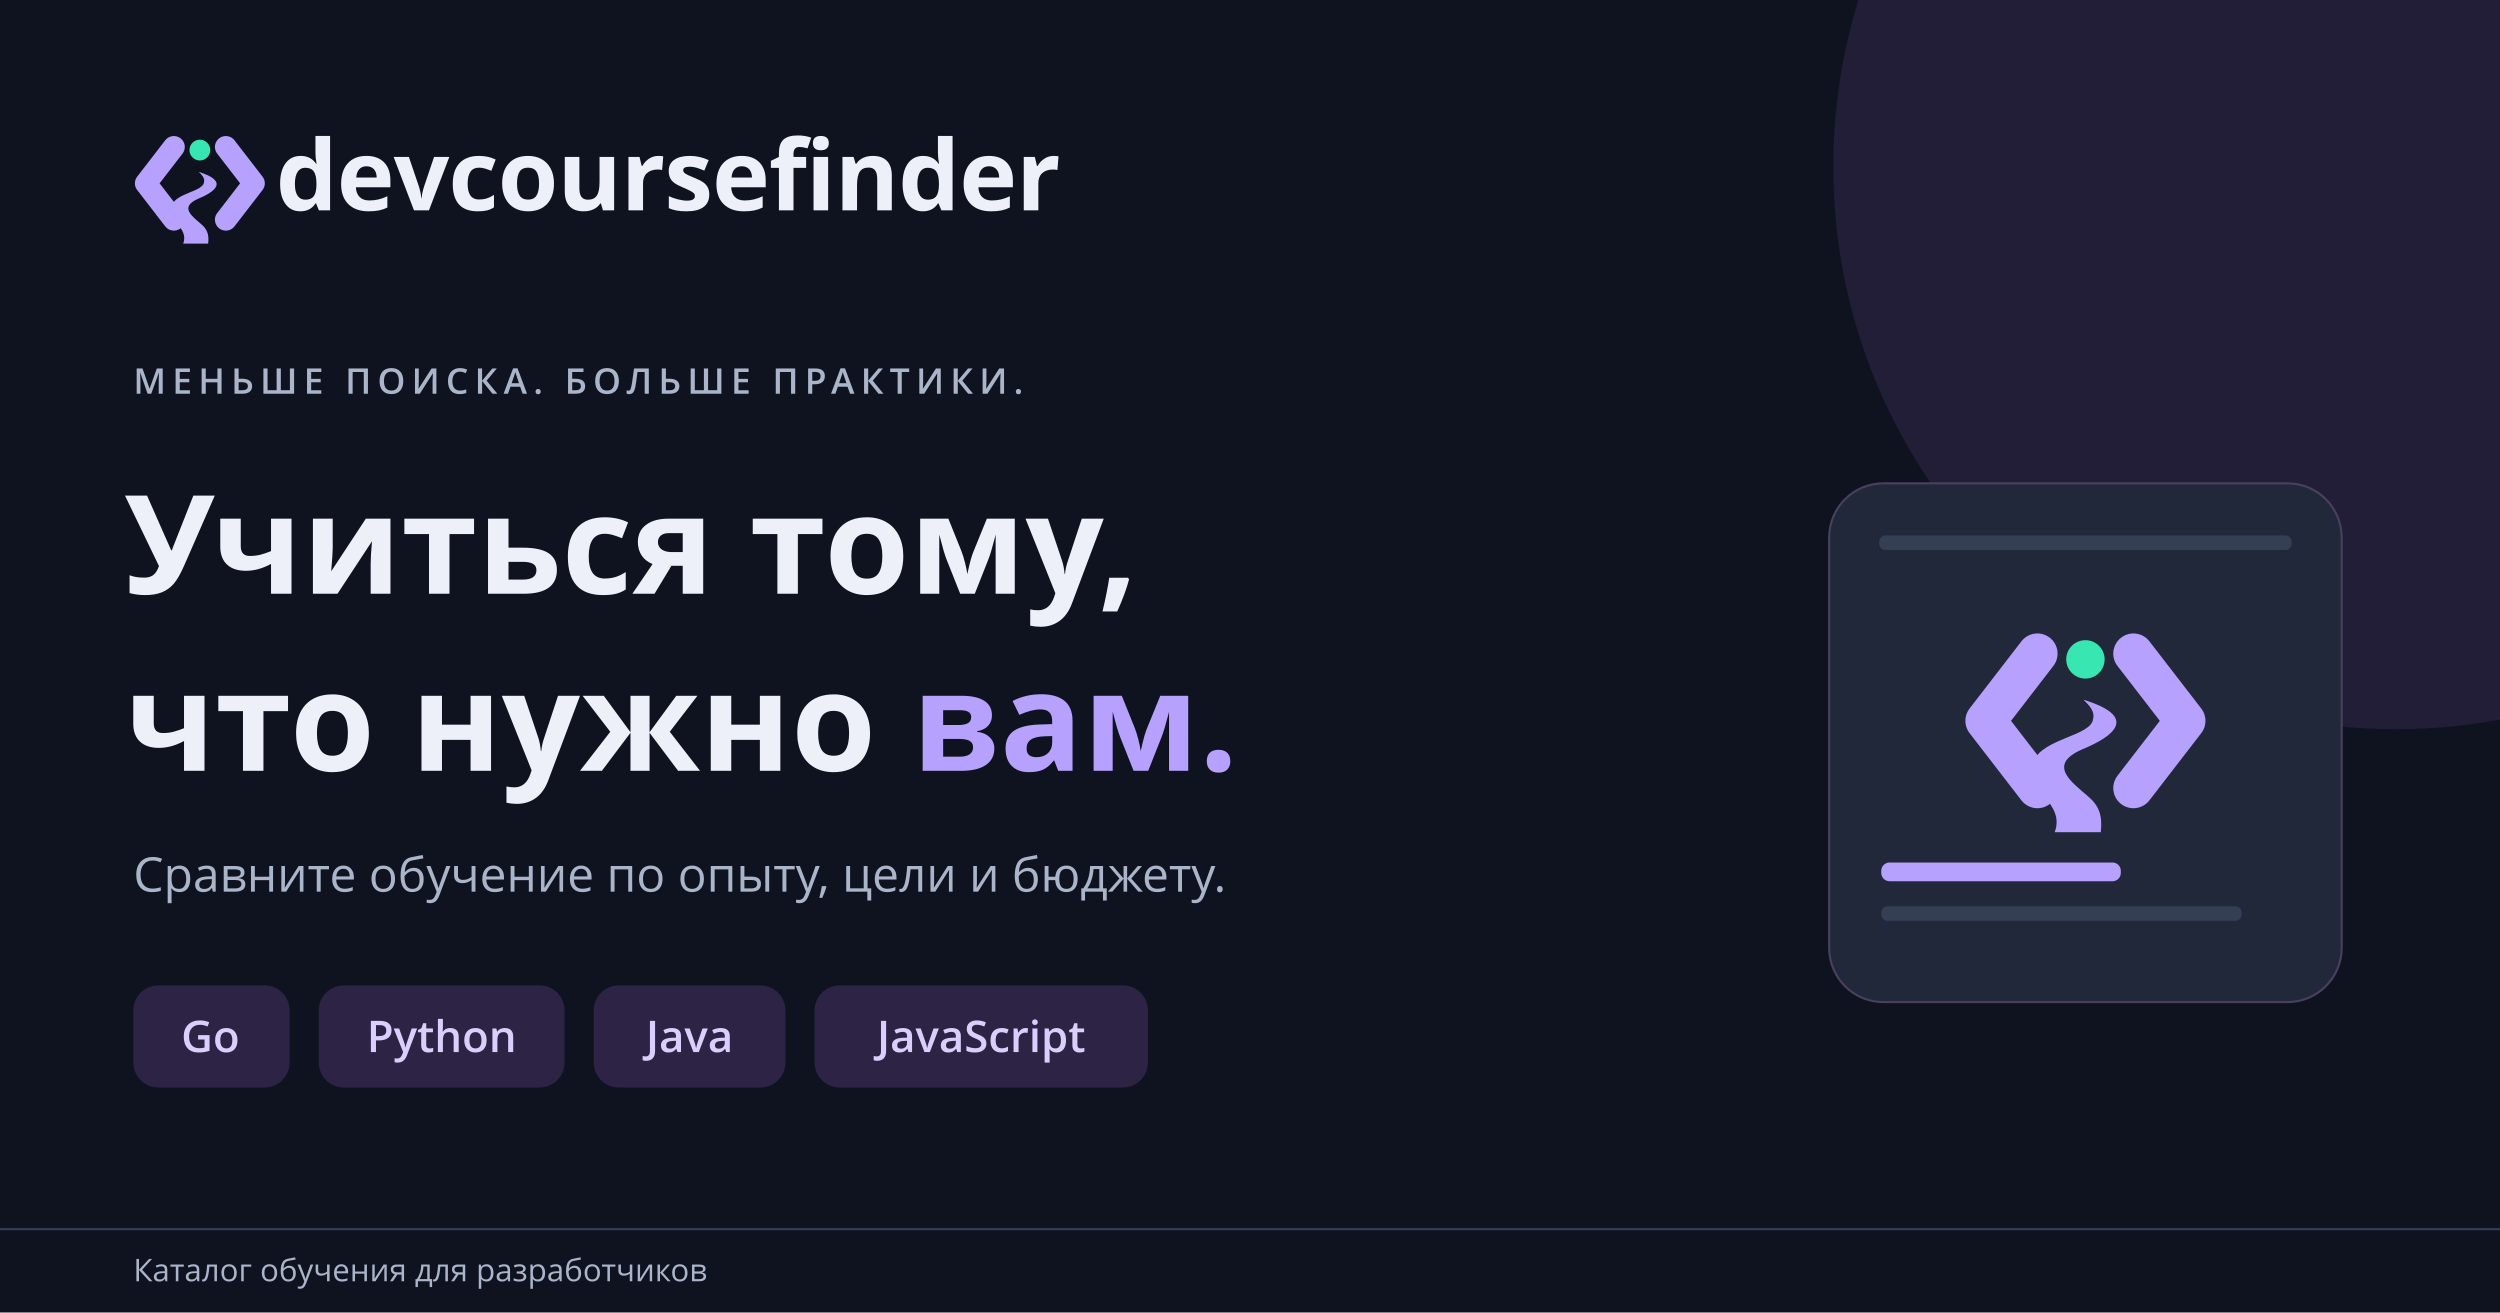
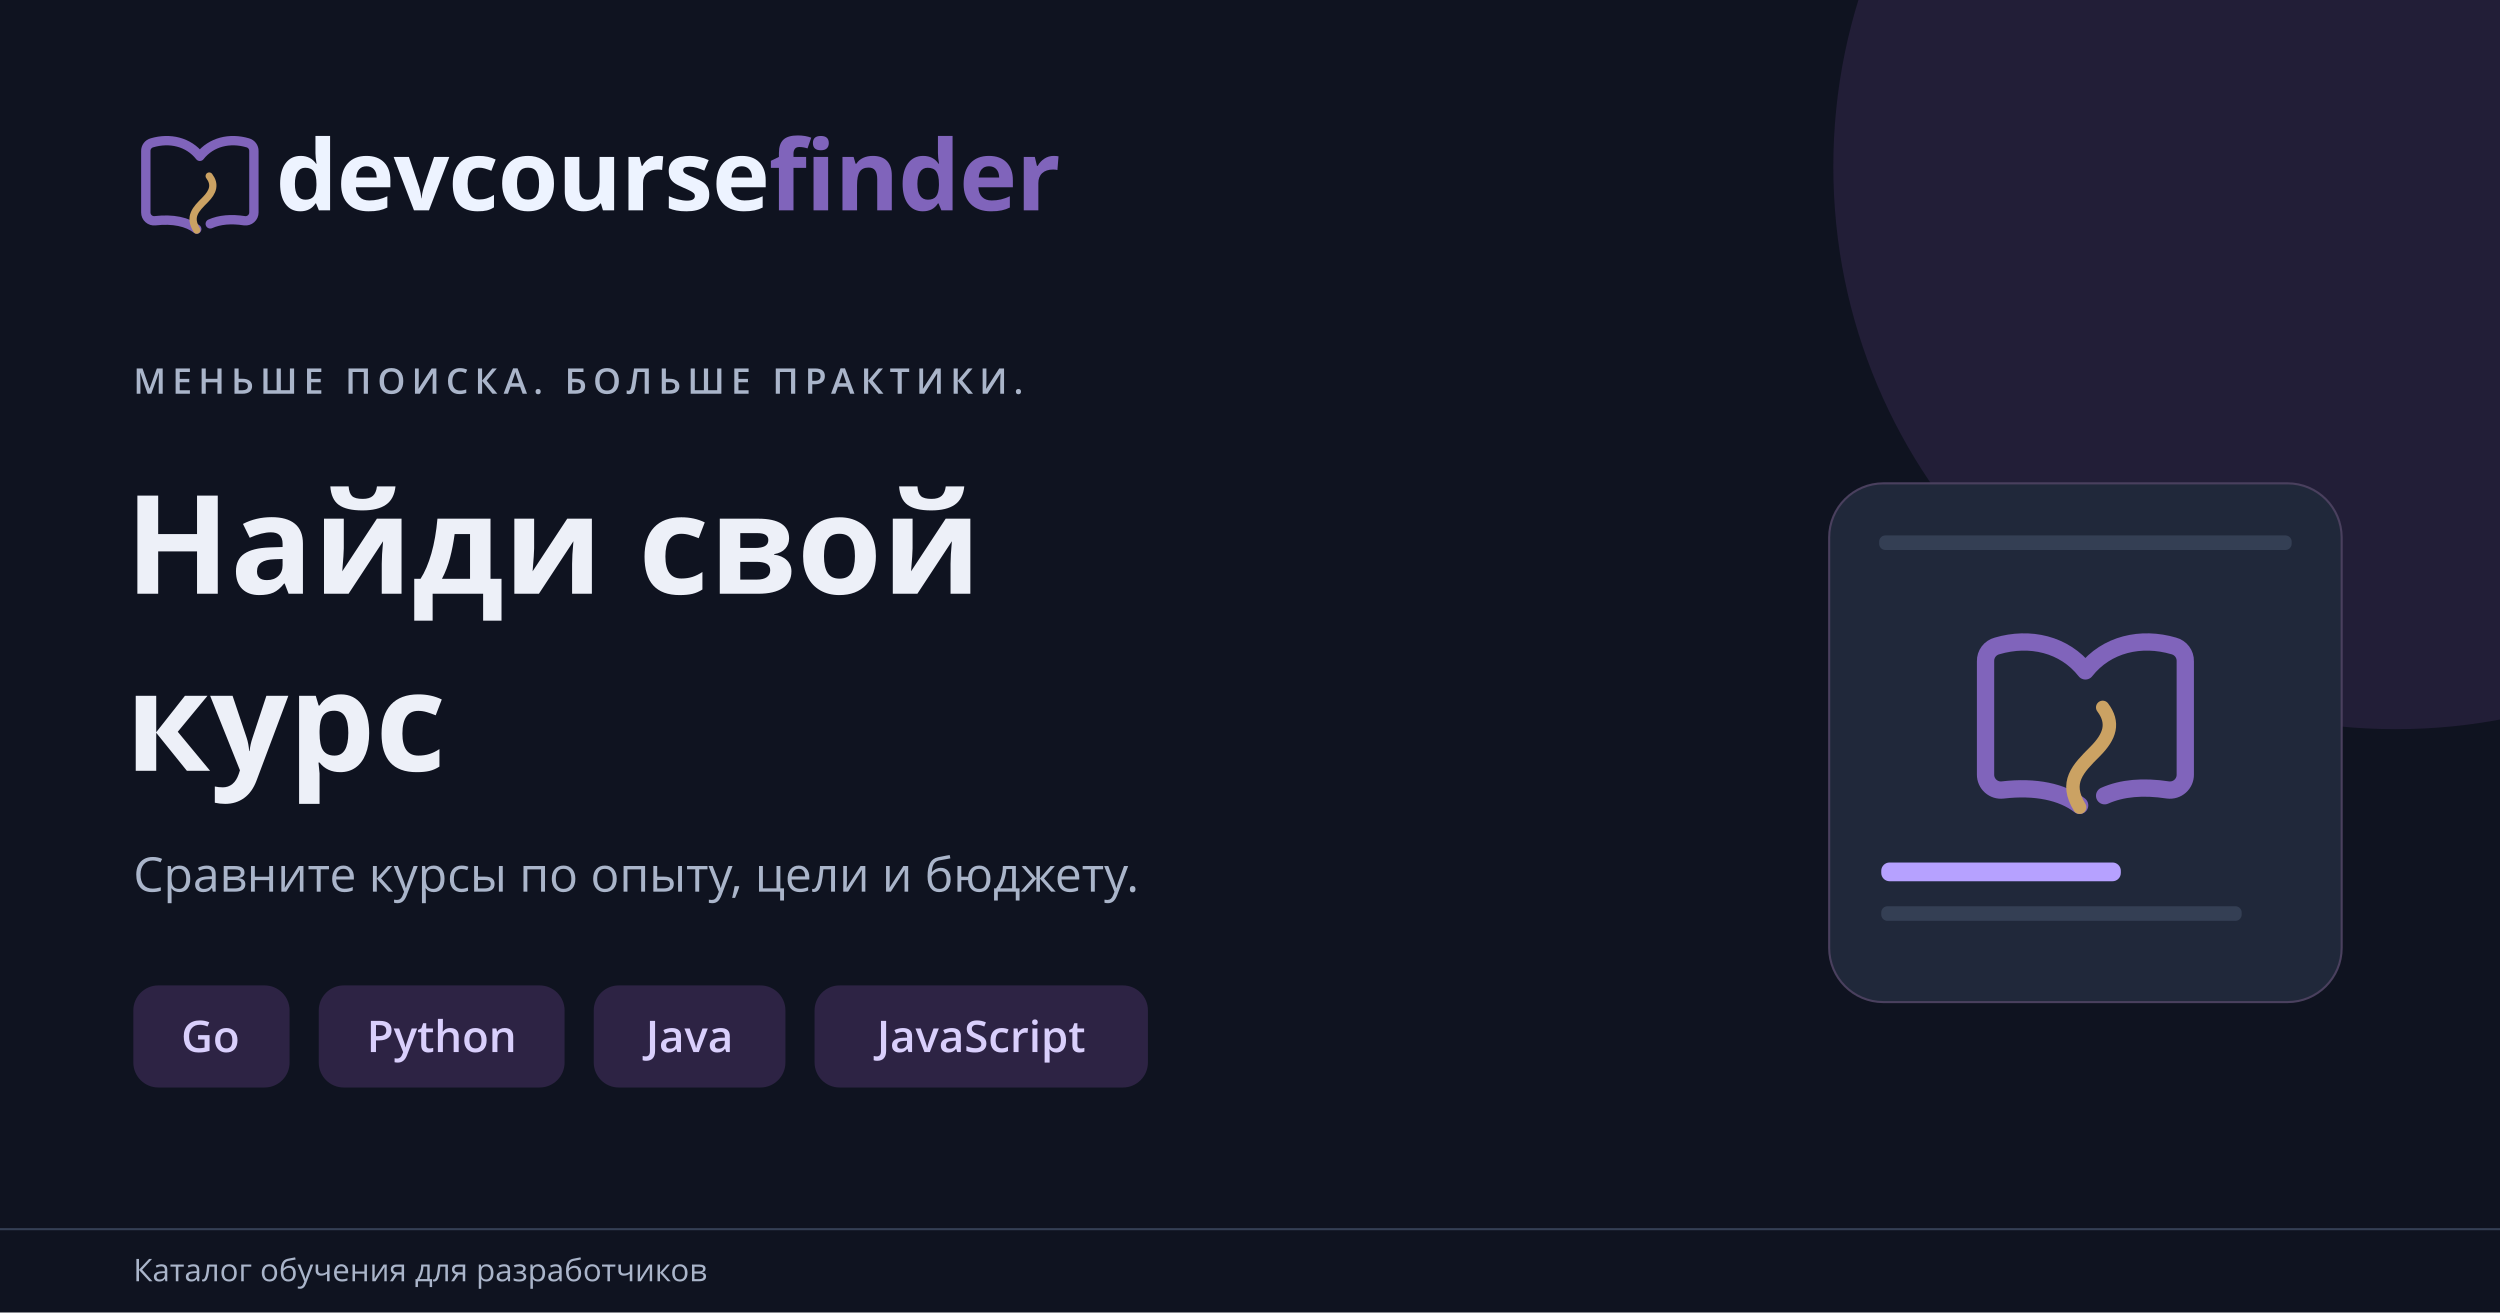
<svg xmlns="http://www.w3.org/2000/svg" width="1200" height="630" viewBox="0 0 1200 630">
  <rect width="1200" height="630" fill="#0f1320" />
  <circle cx="1150" cy="80" r="270" fill="#2d2344" opacity=".65" />
  <path d="M0 590H1200" stroke="#343f54" />
  <g font-family="Open Sans, sans-serif">
-     <svg x="64" y="45" width="448" height="86" viewBox="0 0 898 128">
-       <path d="M39 29 12 64l27 35M89 29l27 35-27 35" fill="none" stroke="#b6a1ff" stroke-width="21" stroke-linecap="round" stroke-linejoin="round" />
-       <path d="M63 53c29 9 16 19-1 26-18 8-5 17 3 24 6 5 8 10 7 19H48c6-16-17-22-11-37 5-12 30-13 31-22 1-4-2-7-5-10Z" fill="#b6a1ff" />
-       <circle cx="64" cy="32" r="10" fill="#37e6b0" />
-       <g transform="translate(137 90) scale(0.046 -0.046)" fill="#edf0f8">
+     <svg x="64" y="45" width="448" height="86" viewBox="0 0 898 128" style="color:#edf3ff;--logo-accent:#b8a0eb;--logo-path:#cba263">
+       <path d="M64 38C53 24 35 20 18 25a8 8 0 0 0-6 8v59a8 8 0 0 0 9 8c17-2 31 1 40 8M64 38c11-14 29-18 46-13a8 8 0 0 1 6 8v59a8 8 0 0 1-9 8c-13-2-24-1-33 3" fill="none" stroke="var(--logo-accent, #8064bb)" stroke-width="9" stroke-linecap="round" stroke-linejoin="round" />
+       <path d="M61 109c-8-13-1-20 8-29 8-8 10-15 4-23" fill="none" stroke="var(--logo-path, #cba263)" stroke-width="7" stroke-linecap="round" />
+       <g transform="translate(137 90) scale(0.046 -0.046)" fill="currentColor">
        <path transform="translate(0 0)" d="M514 -20Q317 -20 204.5 133.0Q92 286 92 557Q92 832 206.5 985.5Q321 1139 522 1139Q733 1139 844 975H854Q831 1100 831 1198V1556H1137V0H903L844 145H831Q727 -20 514 -20ZM621 223Q738 223 792.5 291.0Q847 359 852 522V555Q852 735 796.5 813.0Q741 891 616 891Q514 891 457.5 804.5Q401 718 401 553Q401 388 458.0 305.5Q515 223 621 223Z" />
        <path transform="translate(1276 0)" d="M623 922Q526 922 471.0 860.5Q416 799 408 686H836Q834 799 777.0 860.5Q720 922 623 922ZM666 -20Q396 -20 244.0 129.0Q92 278 92 551Q92 832 232.5 985.5Q373 1139 621 1139Q858 1139 990.0 1004.0Q1122 869 1122 631V483H401Q406 353 478.0 280.0Q550 207 680 207Q781 207 871.0 228.0Q961 249 1059 295V59Q979 19 888.0 -0.5Q797 -20 666 -20Z" />
        <path transform="translate(2466 0)" d="M426 0 0 1118H319L535 481Q571 360 580 252H586Q591 348 631 481L846 1118H1165L739 0Z" />
        <path transform="translate(3611 0)" d="M614 -20Q92 -20 92 553Q92 838 234.0 988.5Q376 1139 641 1139Q835 1139 989 1063L899 827Q827 856 765.0 874.5Q703 893 641 893Q403 893 403 555Q403 227 641 227Q729 227 804.0 250.5Q879 274 954 324V63Q880 16 804.5 -2.0Q729 -20 614 -20Z" />
        <path transform="translate(4644 0)" d="M403 561Q403 395 457.5 310.0Q512 225 635 225Q757 225 810.5 309.5Q864 394 864 561Q864 727 810.0 810.0Q756 893 633 893Q511 893 457.0 810.5Q403 728 403 561ZM1176 561Q1176 288 1032.0 134.0Q888 -20 631 -20Q470 -20 347.0 50.5Q224 121 158.0 253.0Q92 385 92 561Q92 835 235.0 987.0Q378 1139 637 1139Q798 1139 921.0 1069.0Q1044 999 1110.0 868.0Q1176 737 1176 561Z" />
        <path transform="translate(5892 0)" d="M952 0 911 143H895Q846 65 756.0 22.5Q666 -20 551 -20Q354 -20 254.0 85.5Q154 191 154 389V1118H459V465Q459 344 502.0 283.5Q545 223 639 223Q767 223 824.0 308.5Q881 394 881 592V1118H1186V0Z" />
        <path transform="translate(7218 0)" d="M784 1139Q846 1139 887 1130L864 844Q827 854 774 854Q628 854 546.5 779.0Q465 704 465 569V0H160V1118H391L436 930H451Q503 1024 591.5 1081.5Q680 1139 784 1139Z" />
        <path transform="translate(8128 0)" d="M940 332Q940 160 820.5 70.0Q701 -20 463 -20Q341 -20 255.0 -3.5Q169 13 94 45V297Q179 257 285.5 230.0Q392 203 473 203Q639 203 639 299Q639 335 617.0 357.5Q595 380 541.0 408.5Q487 437 397 475Q268 529 207.5 575.0Q147 621 119.5 680.5Q92 740 92 827Q92 976 207.5 1057.5Q323 1139 535 1139Q737 1139 928 1051L836 831Q752 867 679.0 890.0Q606 913 530 913Q395 913 395 840Q395 799 438.5 769.0Q482 739 629 680Q760 627 821.0 581.0Q882 535 911.0 475.0Q940 415 940 332Z" />
        <path transform="translate(9126 0)" d="M623 922Q526 922 471.0 860.5Q416 799 408 686H836Q834 799 777.0 860.5Q720 922 623 922ZM666 -20Q396 -20 244.0 129.0Q92 278 92 551Q92 832 232.5 985.5Q373 1139 621 1139Q858 1139 990.0 1004.0Q1122 869 1122 631V483H401Q406 353 478.0 280.0Q550 207 680 207Q781 207 871.0 228.0Q961 249 1059 295V59Q979 19 888.0 -0.5Q797 -20 666 -20Z" />
-         <path transform="translate(10316 0)" d="M778 889H514V0H209V889H41V1036L209 1118V1200Q209 1391 303.0 1479.0Q397 1567 604 1567Q762 1567 885 1520L807 1296Q715 1325 637 1325Q572 1325 543.0 1286.5Q514 1248 514 1188V1118H778Z" />
-         <path transform="translate(11089 0)" d="M147 1407Q147 1556 313 1556Q479 1556 479 1407Q479 1336 437.5 1296.5Q396 1257 313 1257Q147 1257 147 1407ZM465 0H160V1118H465Z" />
-         <path transform="translate(11694 0)" d="M1192 0H887V653Q887 774 844.0 834.5Q801 895 707 895Q579 895 522.0 809.5Q465 724 465 526V0H160V1118H393L434 975H451Q502 1056 591.5 1097.5Q681 1139 795 1139Q990 1139 1091.0 1033.5Q1192 928 1192 729Z" />
-         <path transform="translate(13020 0)" d="M514 -20Q317 -20 204.5 133.0Q92 286 92 557Q92 832 206.5 985.5Q321 1139 522 1139Q733 1139 844 975H854Q831 1100 831 1198V1556H1137V0H903L844 145H831Q727 -20 514 -20ZM621 223Q738 223 792.5 291.0Q847 359 852 522V555Q852 735 796.5 813.0Q741 891 616 891Q514 891 457.5 804.5Q401 718 401 553Q401 388 458.0 305.5Q515 223 621 223Z" />
-         <path transform="translate(14296 0)" d="M623 922Q526 922 471.0 860.5Q416 799 408 686H836Q834 799 777.0 860.5Q720 922 623 922ZM666 -20Q396 -20 244.0 129.0Q92 278 92 551Q92 832 232.5 985.5Q373 1139 621 1139Q858 1139 990.0 1004.0Q1122 869 1122 631V483H401Q406 353 478.0 280.0Q550 207 680 207Q781 207 871.0 228.0Q961 249 1059 295V59Q979 19 888.0 -0.5Q797 -20 666 -20Z" />
-         <path transform="translate(15486 0)" d="M784 1139Q846 1139 887 1130L864 844Q827 854 774 854Q628 854 546.5 779.0Q465 704 465 569V0H160V1118H391L436 930H451Q503 1024 591.5 1081.5Q680 1139 784 1139Z" />
+         <g fill="var(--logo-accent, #8064bb)">
+           <path transform="translate(10316 0)" d="M778 889H514V0H209V889H41V1036L209 1118V1200Q209 1391 303.0 1479.0Q397 1567 604 1567Q762 1567 885 1520L807 1296Q715 1325 637 1325Q572 1325 543.0 1286.5Q514 1248 514 1188V1118H778Z" />
+           <path transform="translate(11089 0)" d="M147 1407Q147 1556 313 1556Q479 1556 479 1407Q479 1336 437.5 1296.5Q396 1257 313 1257Q147 1257 147 1407ZM465 0H160V1118H465Z" />
+           <path transform="translate(11694 0)" d="M1192 0H887V653Q887 774 844.0 834.5Q801 895 707 895Q579 895 522.0 809.5Q465 724 465 526V0H160V1118H393L434 975H451Q502 1056 591.5 1097.5Q681 1139 795 1139Q990 1139 1091.0 1033.5Q1192 928 1192 729Z" />
+           <path transform="translate(13020 0)" d="M514 -20Q317 -20 204.5 133.0Q92 286 92 557Q92 832 206.5 985.5Q321 1139 522 1139Q733 1139 844 975H854Q831 1100 831 1198V1556H1137V0H903L844 145H831Q727 -20 514 -20ZM621 223Q738 223 792.5 291.0Q847 359 852 522V555Q852 735 796.5 813.0Q741 891 616 891Q514 891 457.5 804.5Q401 718 401 553Q401 388 458.0 305.5Q515 223 621 223Z" />
+           <path transform="translate(14296 0)" d="M623 922Q526 922 471.0 860.5Q416 799 408 686H836Q834 799 777.0 860.5Q720 922 623 922ZM666 -20Q396 -20 244.0 129.0Q92 278 92 551Q92 832 232.5 985.5Q373 1139 621 1139Q858 1139 990.0 1004.0Q1122 869 1122 631V483H401Q406 353 478.0 280.0Q550 207 680 207Q781 207 871.0 228.0Q961 249 1059 295V59Q979 19 888.0 -0.5Q797 -20 666 -20Z" />
+           <path transform="translate(15486 0)" d="M784 1139Q846 1139 887 1130L864 844Q827 854 774 854Q628 854 546.5 779.0Q465 704 465 569V0H160V1118H391L436 930H451Q503 1024 591.5 1081.5Q680 1139 784 1139Z" />
+         </g>
      </g>
    </svg>
    <text x="64" y="189" font-size="17" letter-spacing="3" font-weight="600" fill="#aab5ca">МЕНЬШЕ ПОИСКА. БОЛЬШЕ ПРАКТИКИ.</text>
-     <text x="60" y="285" font-size="66" font-weight="700" fill="#edf0f8">Учиться тому,</text>
-     <text x="60" y="370" font-size="66" font-weight="700" fill="#edf0f8">что нужно <tspan fill="#b6a1ff">вам.</tspan>
-     </text>
-     <text x="64" y="428" font-size="23" fill="#aab5ca">Сравните обучение по опыту, цели и бюджету.</text>
+     <text x="60" y="285" font-size="66" font-weight="700" fill="#edf0f8">Найди свой</text>
+     <text x="60" y="370" font-size="66" font-weight="700" fill="#edf0f8">курс</text>
+     <text x="64" y="428" font-size="23" fill="#aab5ca">Сравните курсы по опыту, цели и бюджету.</text>
    <g font-size="21" font-weight="600" fill="#d9cffc">
      <rect x="64" y="473" width="75" height="49" rx="12" fill="#2d2344" />
      <text x="101" y="505" text-anchor="middle">Go</text>
      <rect x="153" y="473" width="118" height="49" rx="12" fill="#2d2344" />
      <text x="212" y="505" text-anchor="middle">Python</text>
      <rect x="285" y="473" width="92" height="49" rx="12" fill="#2d2344" />
      <text x="331" y="505" text-anchor="middle">Java</text>
      <rect x="391" y="473" width="160" height="49" rx="12" fill="#2d2344" />
      <text x="471" y="505" text-anchor="middle">JavaScript</text>
    </g>
    <g transform="translate(878 232)">
      <rect width="246" height="249" rx="26" fill="#20283a" stroke="#4a405e" />
      <rect x="24" y="25" width="198" height="7" rx="3" fill="#343f54" />
      <svg x="64" y="55" width="118" height="118" viewBox="0 0 128 128">
-         <path d="M39 29 12 64l27 35M89 29l27 35-27 35" fill="none" stroke="#b6a1ff" stroke-width="21" stroke-linecap="round" stroke-linejoin="round" />
-         <path d="M63 53c29 9 16 19-1 26-18 8-5 17 3 24 6 5 8 10 7 19H48c6-16-17-22-11-37 5-12 30-13 31-22 1-4-2-7-5-10Z" fill="#b6a1ff" />
-         <circle cx="64" cy="32" r="10" fill="#37e6b0" />
+         <path d="M64 38C53 24 35 20 18 25a8 8 0 0 0-6 8v59a8 8 0 0 0 9 8c17-2 31 1 40 8M64 38c11-14 29-18 46-13a8 8 0 0 1 6 8v59a8 8 0 0 1-9 8c-13-2-24-1-33 3" fill="none" stroke="var(--logo-accent, #8064bb)" stroke-width="9" stroke-linecap="round" stroke-linejoin="round" />
+         <path d="M61 109c-8-13-1-20 8-29 8-8 10-15 4-23" fill="none" stroke="var(--logo-path, #cba263)" stroke-width="7" stroke-linecap="round" />
      </svg>
      <rect x="25" y="182" width="115" height="9" rx="4" fill="#b6a1ff" />
      <rect x="25" y="203" width="173" height="7" rx="3" fill="#343f54" />
    </g>
    <text x="64" y="615" font-size="15" fill="#aab5ca">Каталог обучения для разработчиков</text>
  </g>
</svg>
